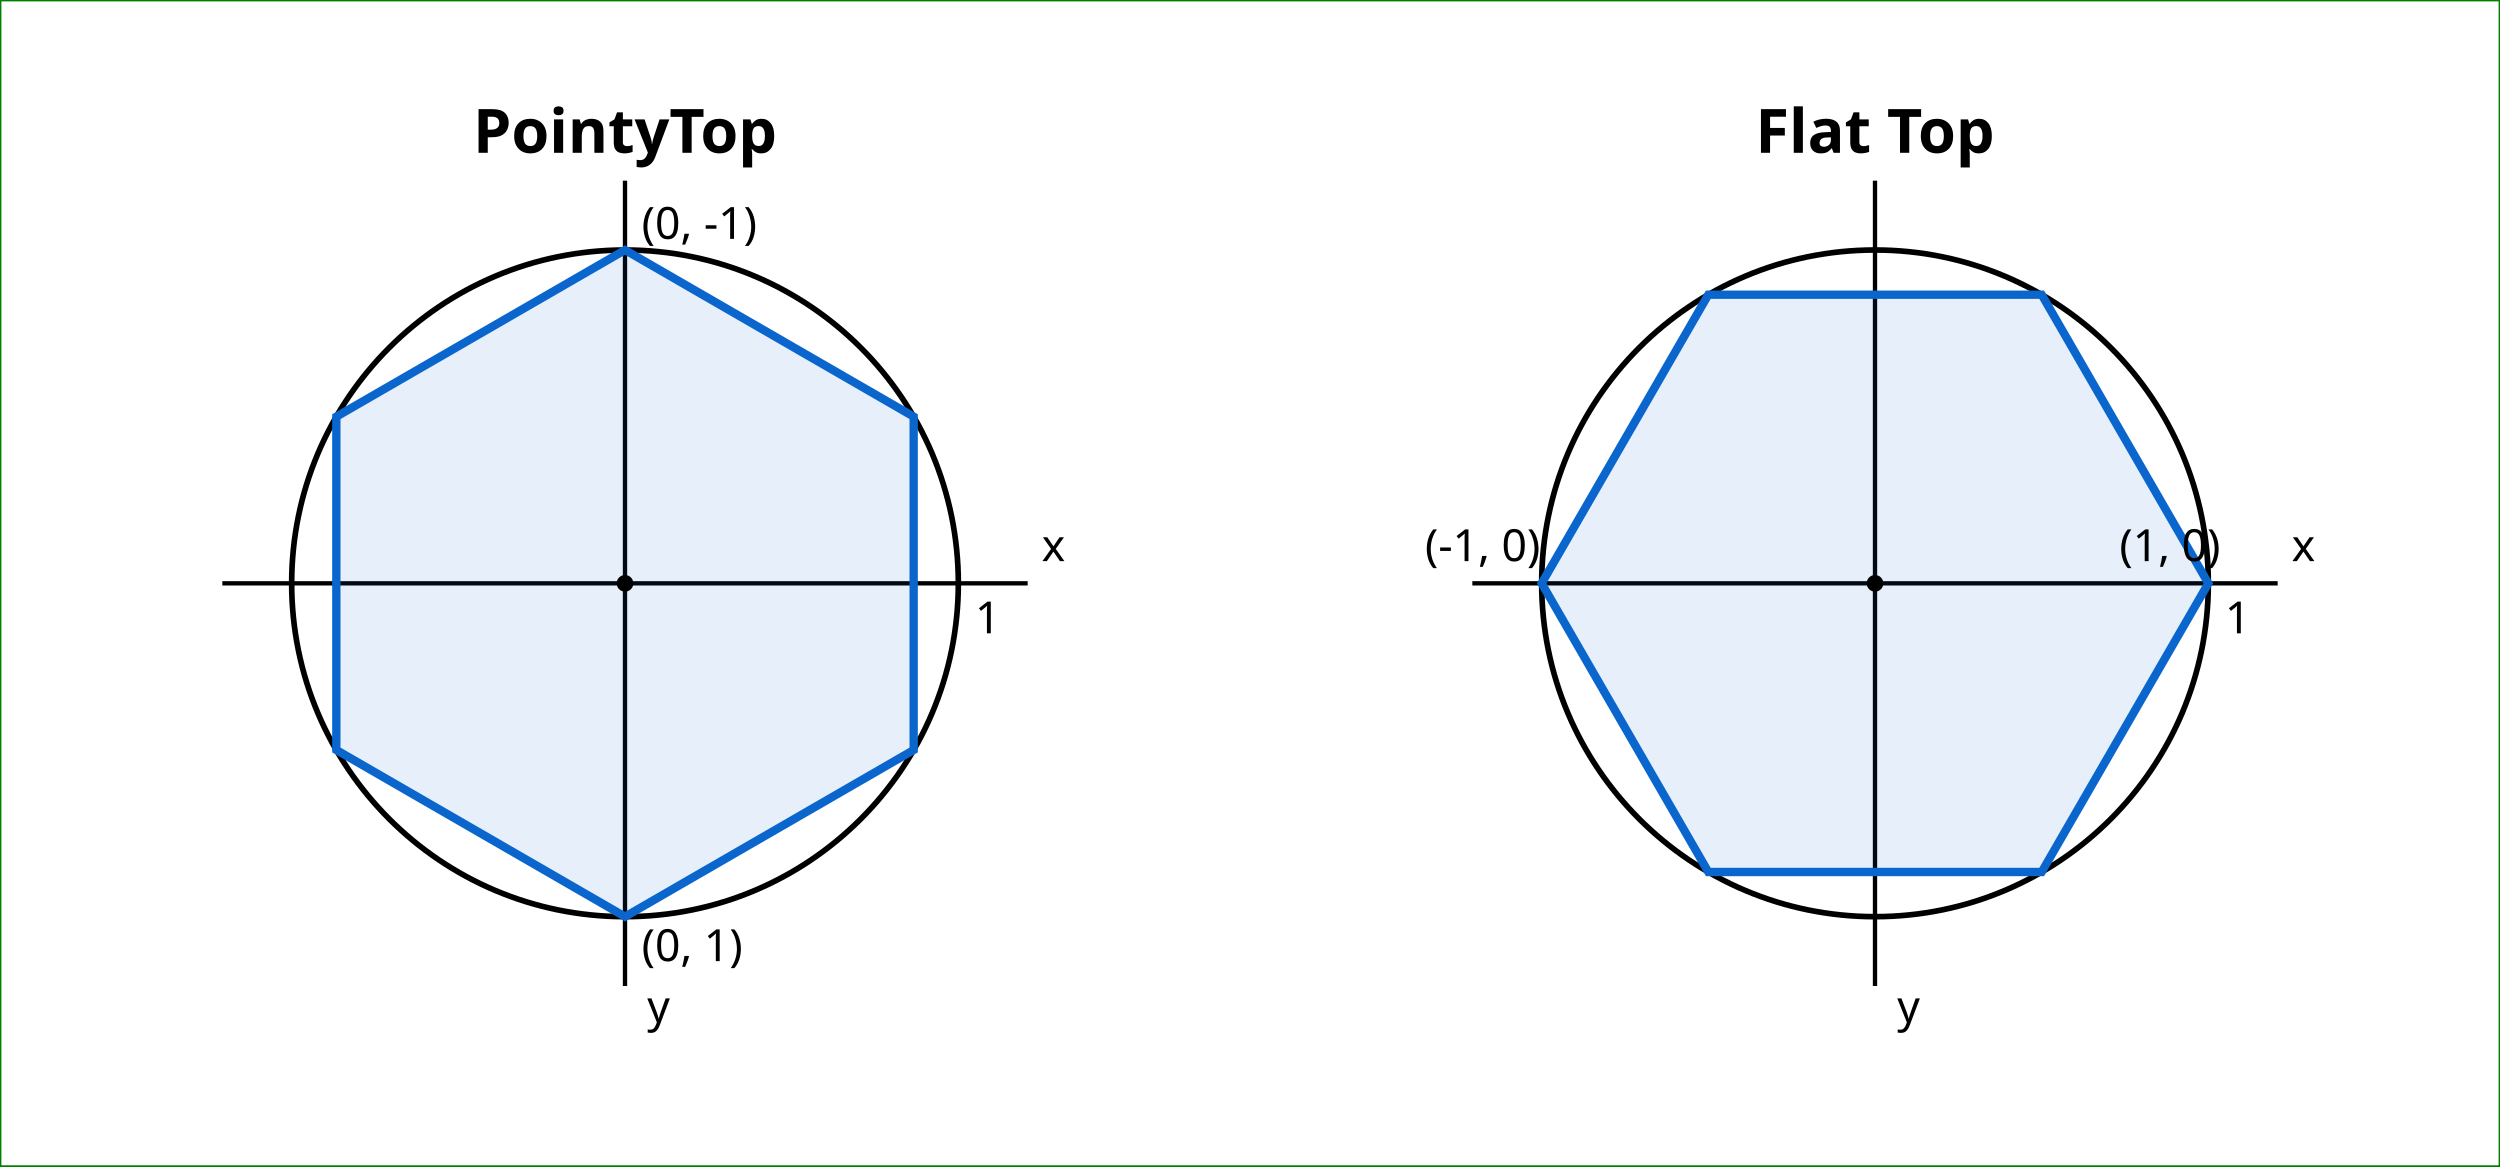
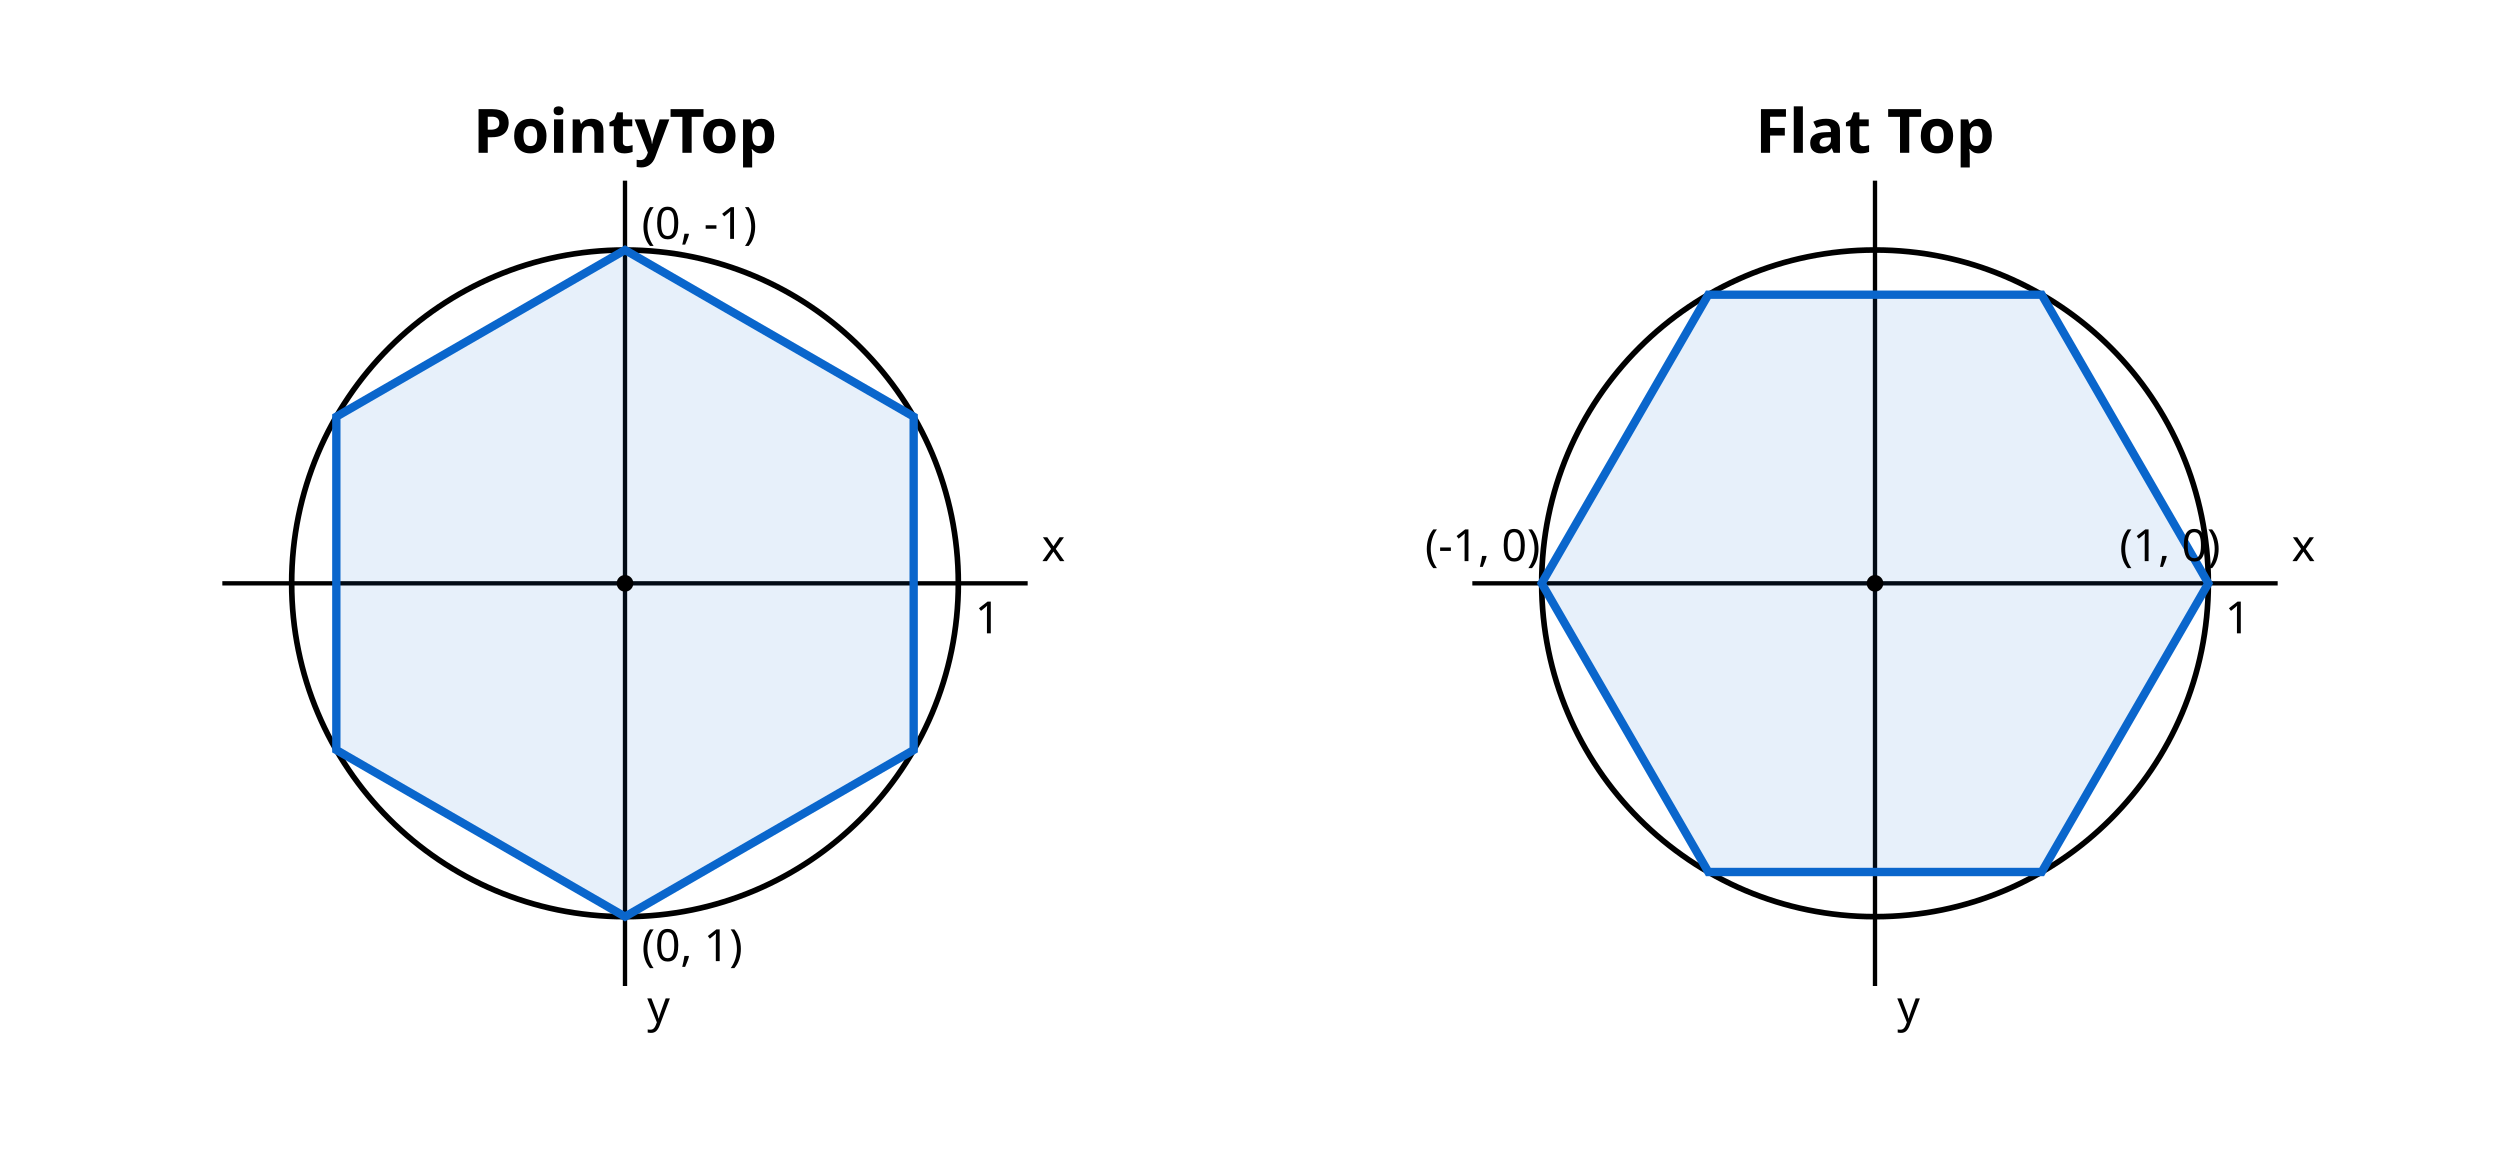
<svg xmlns="http://www.w3.org/2000/svg" width="900" height="420" viewBox="0 0 900 420">
  <style>
    text {
      font-family: system-ui, sans-serif;
      fill: currentColor;
    }
    .axis, .tick {
      stroke: black;
      stroke-width: 0.013;
    }
    .circle {
      stroke: currentColor;
      stroke-width: 0.017;
      fill: none;
    }
    .hex {
      stroke: #0a66cc;
      stroke-width: 0.025;
      fill: rgba(10, 102, 204, 0.10);
    }
    .label {
      font-size: 22px;
      font-weight: 600;
    }
    .small {
      font-size: 16px;
    }
  </style>
-   <rect width="900" height="420" stroke="green" fill="none" />
  <defs>
    <marker id="arrow" viewBox="0 0 10 10" refX="8" refY="5" markerWidth="0.058" markerHeight="0.058" orient="auto-start-reverse">
      <path d="M 0 0 L 10 5 L 0 10 z" fill="black" />
    </marker>
  </defs>
  <g transform="translate(225 210)">
    <text class="label" x="0" y="-155" text-anchor="middle">PointyTop</text>
    <g transform="scale(120)">
      <line class="axis" x1="-1.208" y1="0" x2="1.208" y2="0" marker-end="url(#arrow)" />
      <line class="axis" x1="0" y1="-1.208" x2="0" y2="1.208" marker-end="url(#arrow)" />
      <circle class="circle" cx="0" cy="0" r="1" />
      <polygon class="hex" points="           0,-1           0.866,-0.5           0.866,0.5           0,1           -0.866,0.5           -0.866,-0.5         " />
      <circle cx="0" cy="0" r="0.025" fill="black" />
    </g>
    <text class="small" x="150" y="-8">x</text>
    <text class="small" x="8" y="158">y</text>
    <text class="small" x="6" y="-124">(0, -1)</text>
    <text class="small" x="6" y="136">(0, 1)</text>
    <text class="small" x="126" y="18">1</text>
  </g>
  <g transform="translate(675 210)">
    <text class="label" x="0" y="-155" text-anchor="middle">Flat Top</text>
    <g transform="scale(120)">
      <line class="axis" x1="-1.208" y1="0" x2="1.208" y2="0" marker-end="url(#arrow)" />
      <line class="axis" x1="0" y1="-1.208" x2="0" y2="1.208" marker-end="url(#arrow)" />
      <circle class="circle" cx="0" cy="0" r="1" />
      <polygon class="hex" points="           -1,0           -0.5,-0.866           0.5,-0.866           1,0           0.5,0.866           -0.5,0.866         " />
      <circle cx="0" cy="0" r="0.025" fill="black" />
    </g>
    <text class="small" x="150" y="-8">x</text>
    <text class="small" x="8" y="158">y</text>
    <text class="small" x="-162" y="-8">(-1, 0)</text>
    <text class="small" x="88" y="-8">(1, 0)</text>
    <text class="small" x="126" y="18">1</text>
  </g>
</svg>
